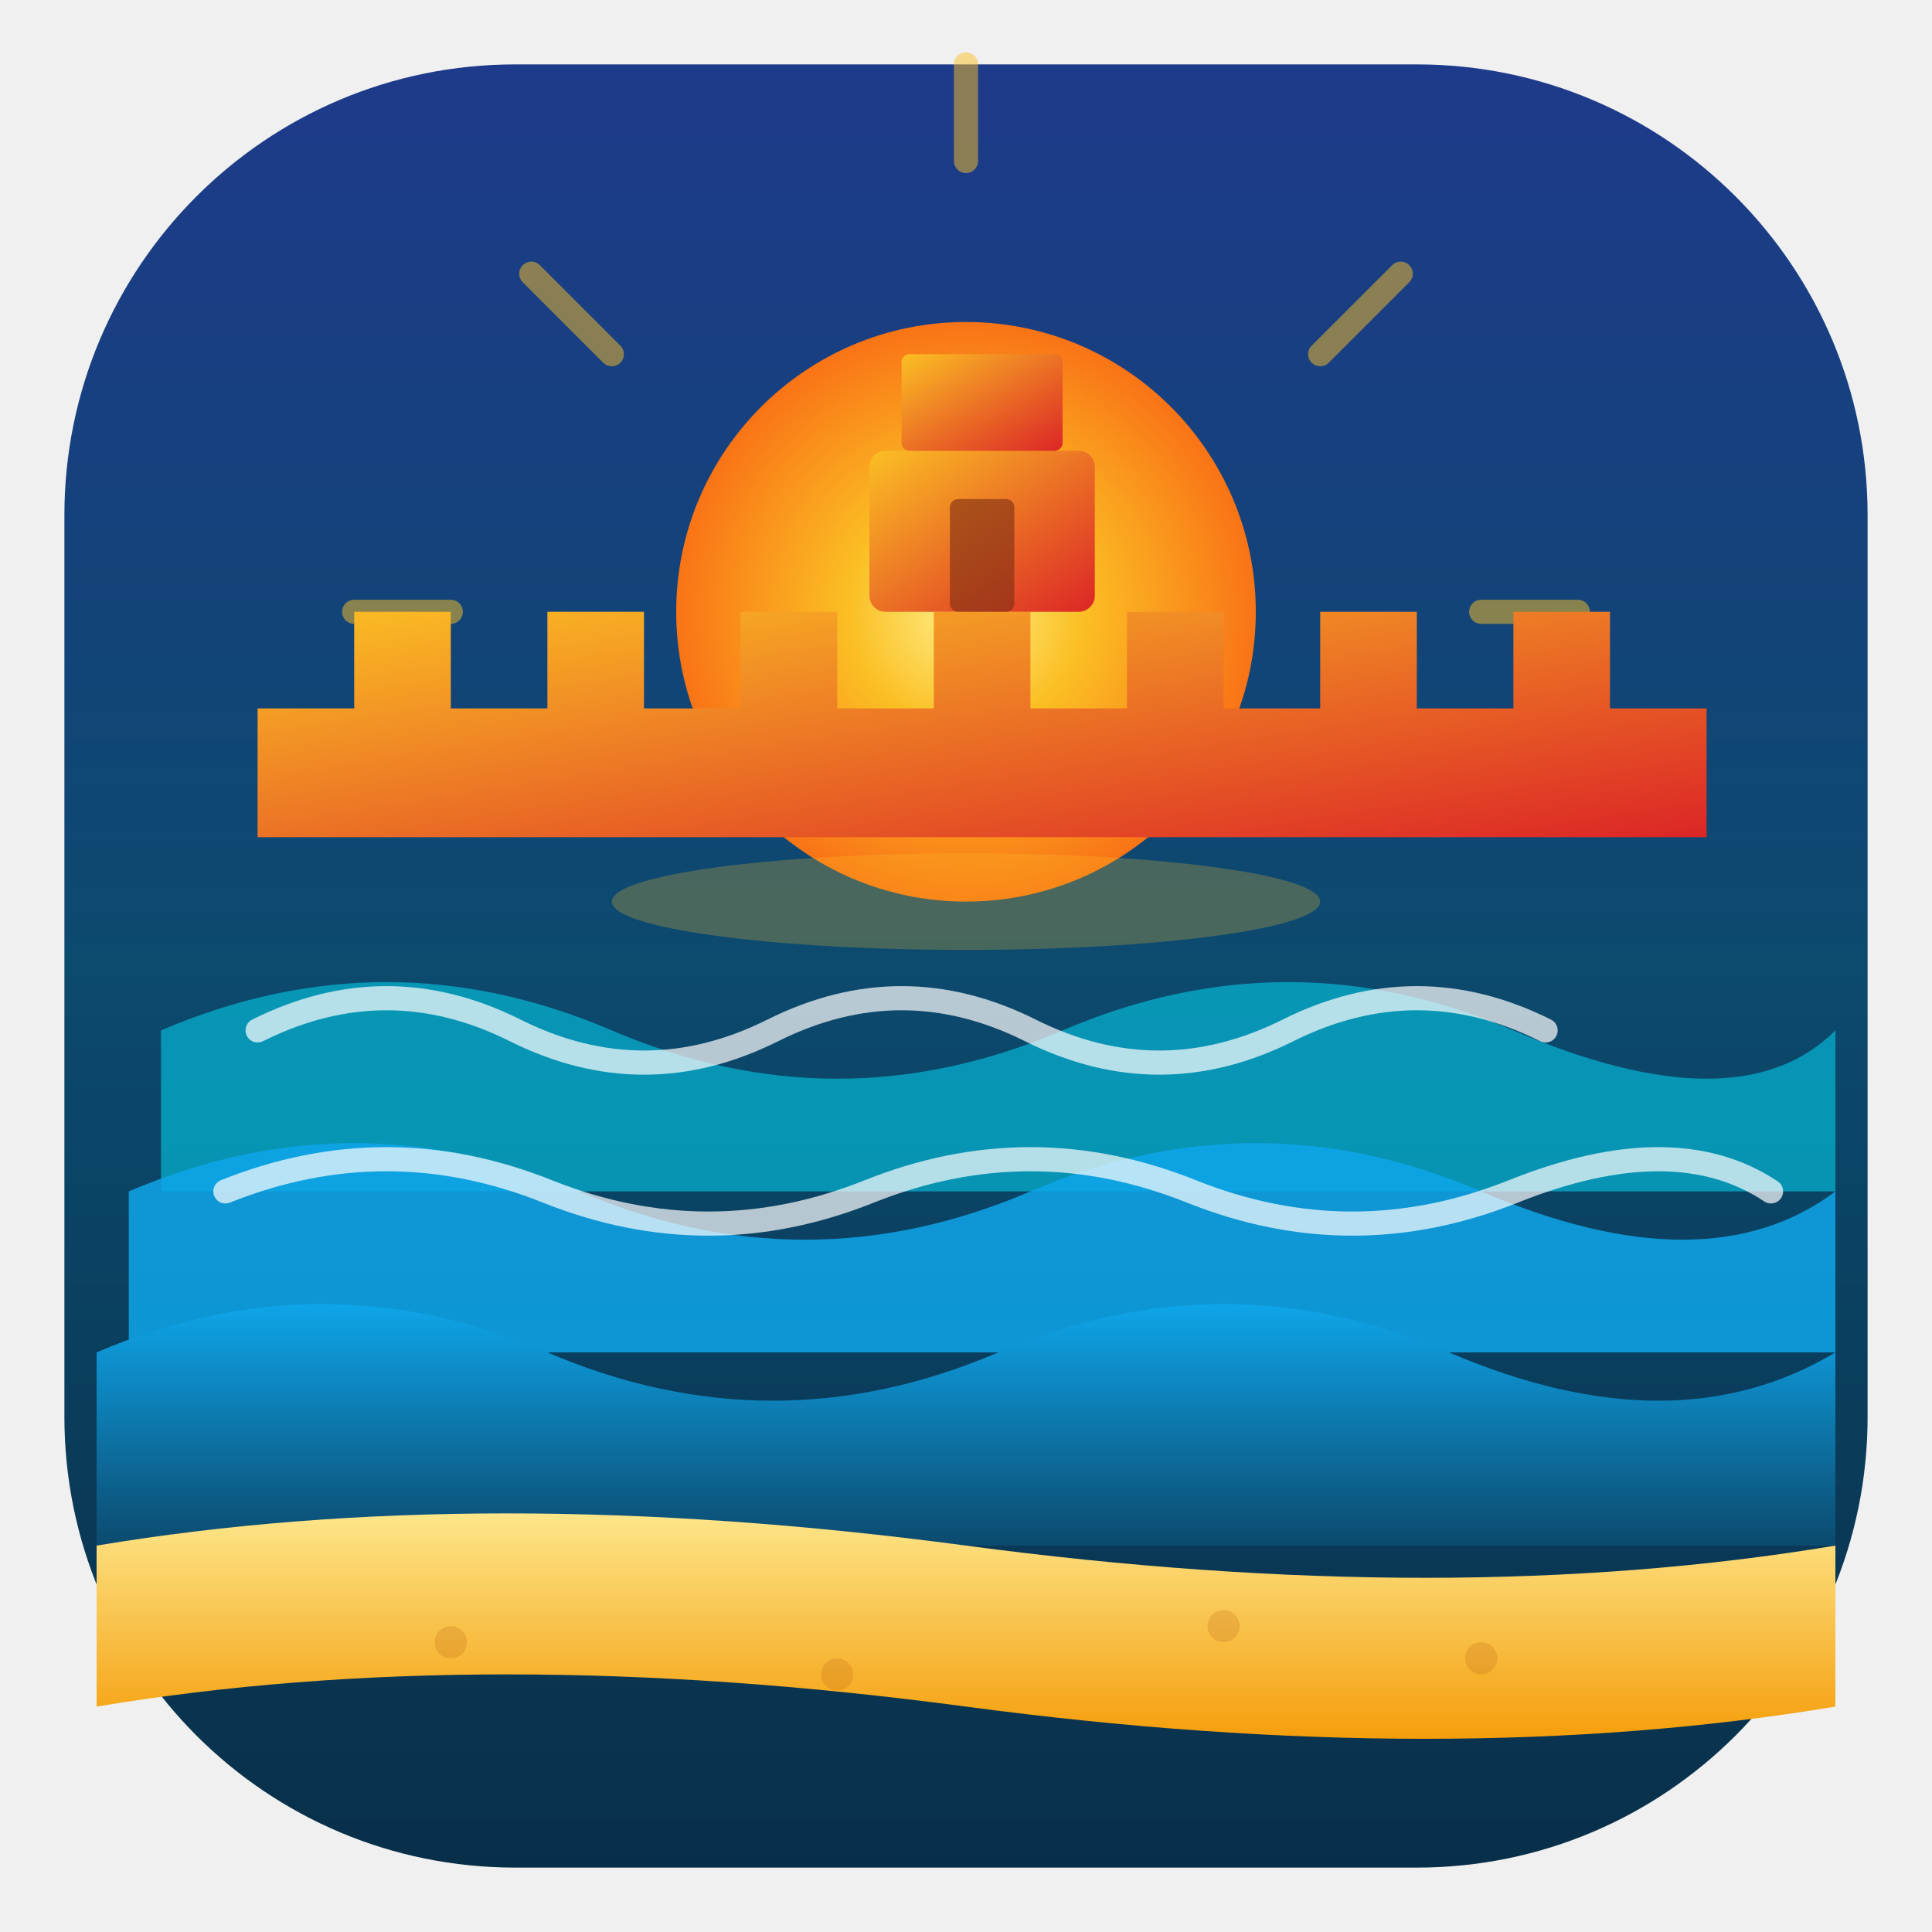
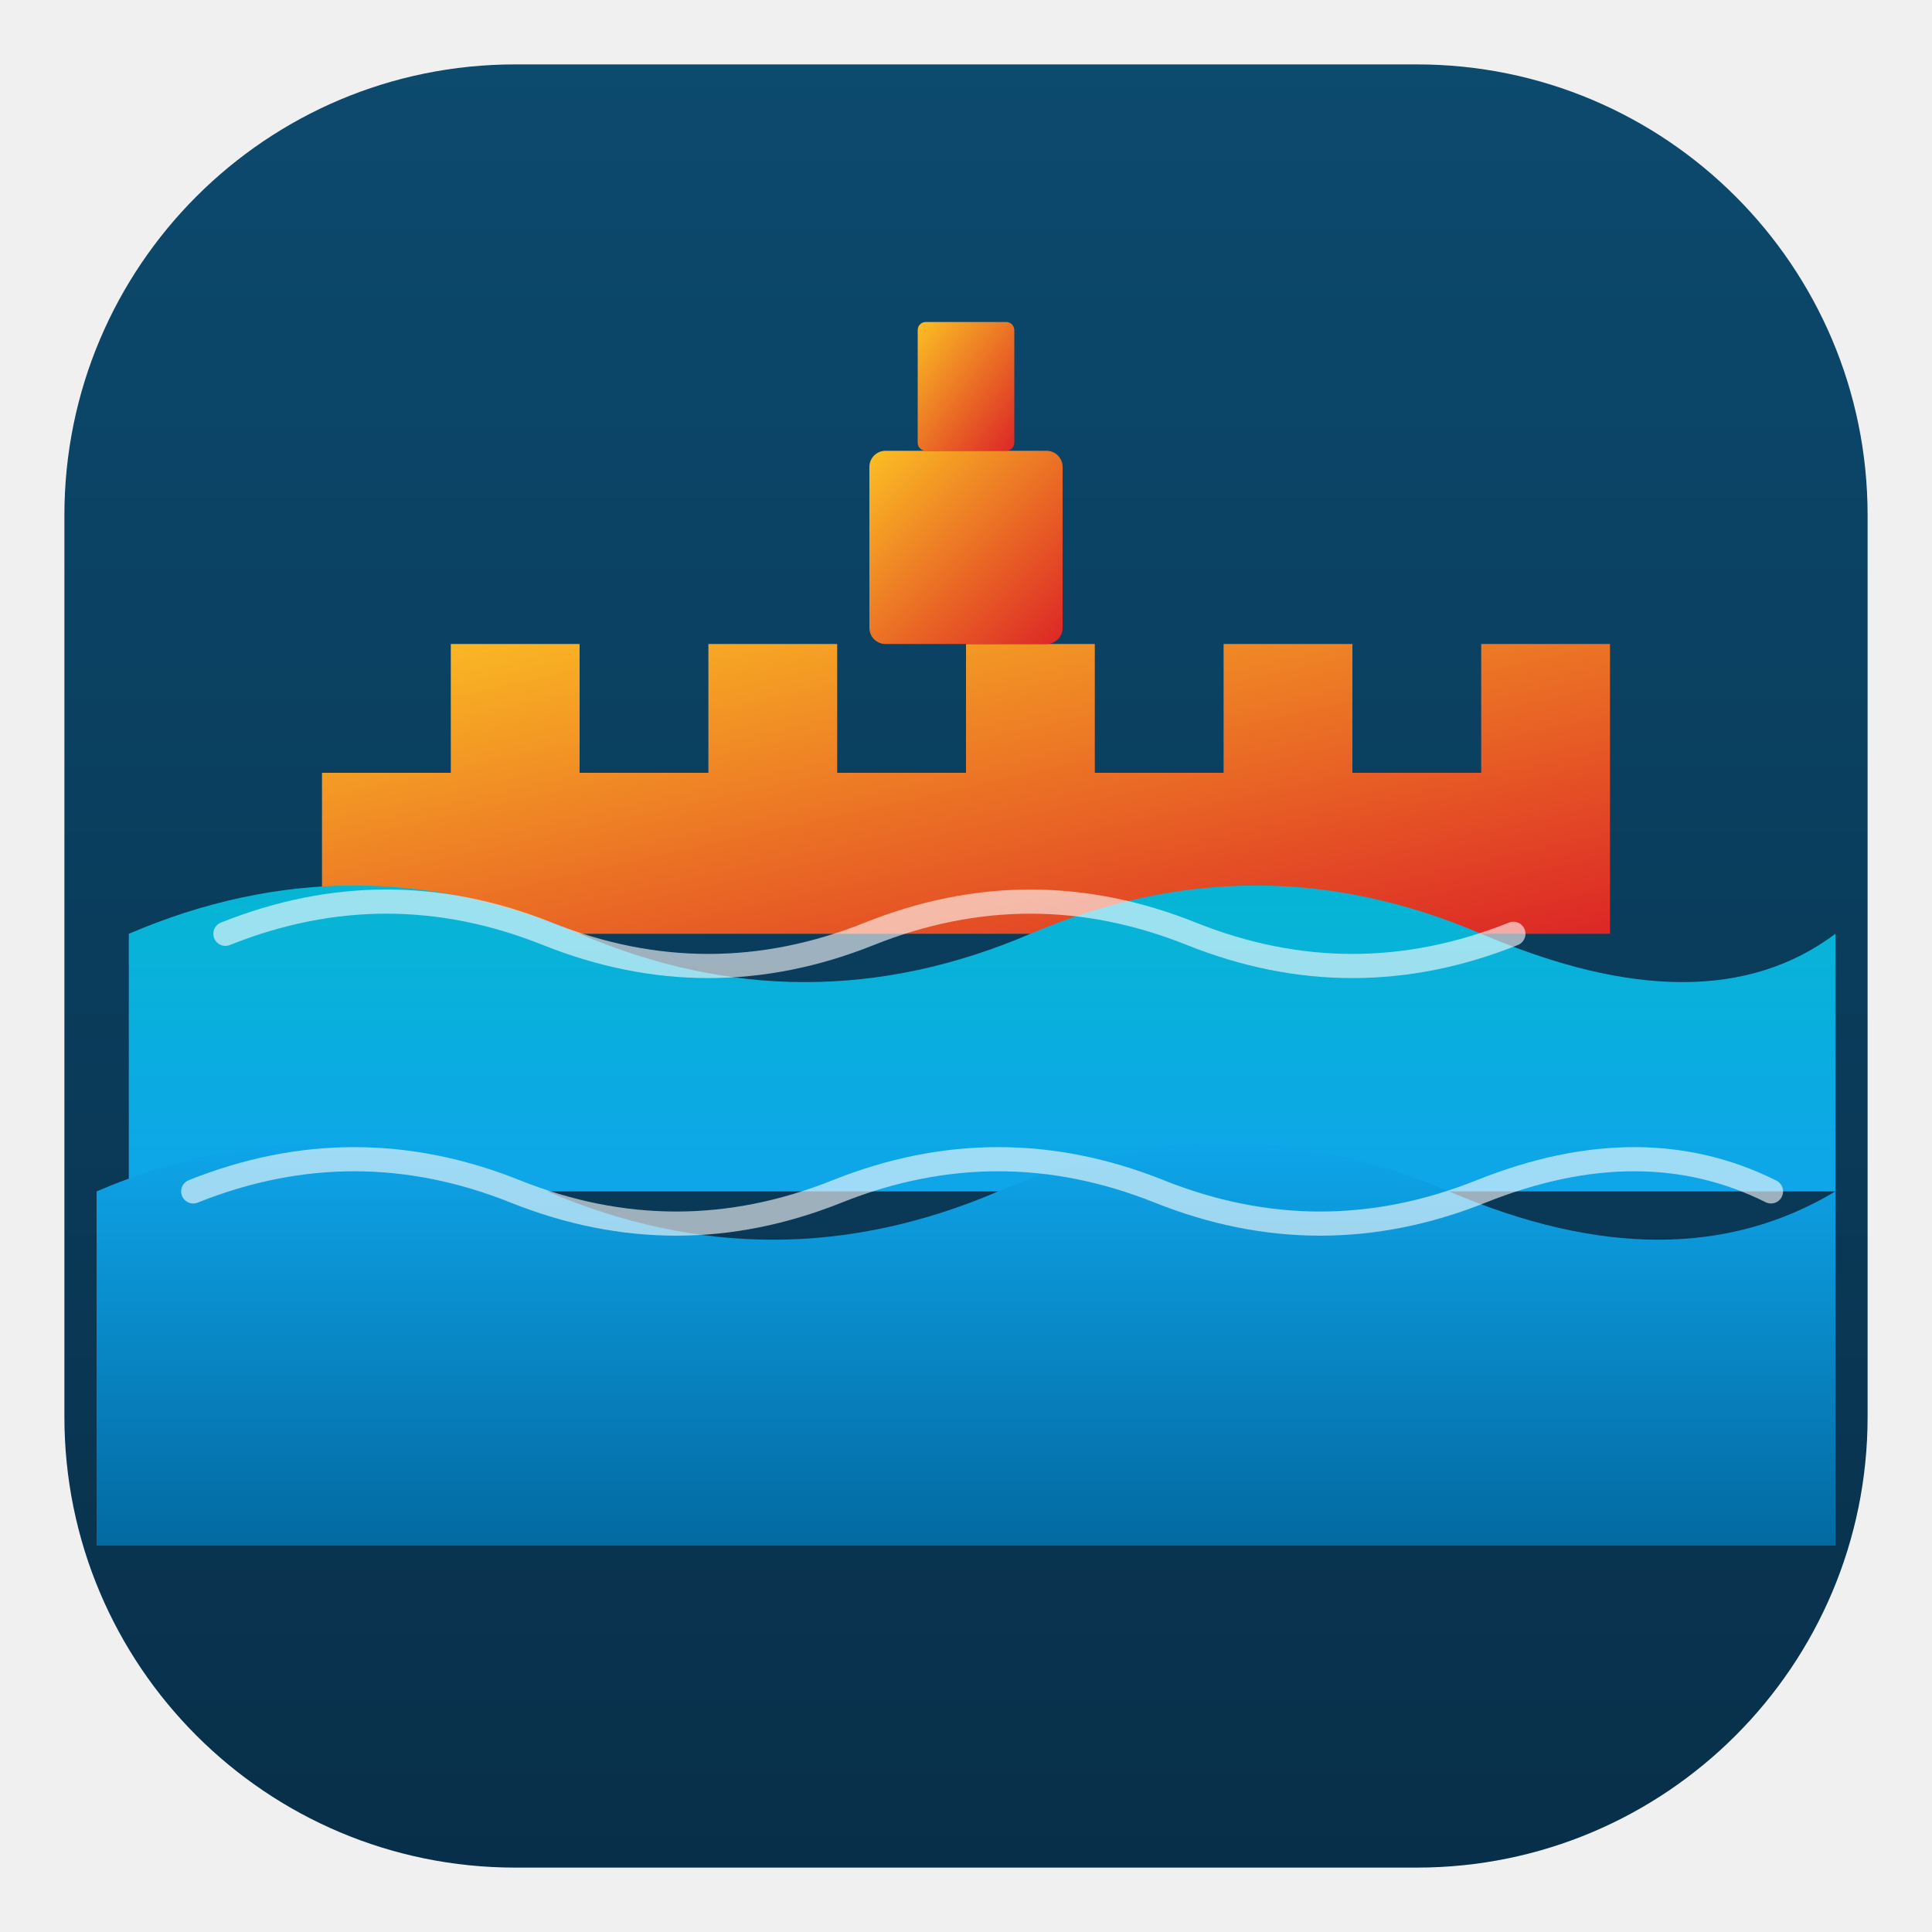
<svg xmlns="http://www.w3.org/2000/svg" viewBox="0 0 120 120" width="120" height="120">
  <defs>
-     <radialGradient id="sunGrad" cx="50%" cy="50%" r="50%">
-       <stop offset="0%" stop-color="#fef08a" />
-       <stop offset="40%" stop-color="#fbbf24" />
-       <stop offset="100%" stop-color="#f97316" />
-     </radialGradient>
-     <linearGradient id="seaGrad" x1="0%" y1="0%" x2="0%" y2="100%">
-       <stop offset="0%" stop-color="#0ea5e9" />
-       <stop offset="100%" stop-color="#0c4a6e" />
+     <linearGradient id="bgGrad" x1="0%" y1="0%" x2="0%" y2="100%">
+       <stop offset="0%" stop-color="#0c4a6e" />
+       <stop offset="100%" stop-color="#082f49" />
    </linearGradient>
    <linearGradient id="wallGrad" x1="0%" y1="0%" x2="100%" y2="100%">
      <stop offset="0%" stop-color="#fbbf24" />
      <stop offset="100%" stop-color="#dc2626" />
    </linearGradient>
-     <linearGradient id="skyGrad" x1="0%" y1="0%" x2="0%" y2="100%">
-       <stop offset="0%" stop-color="#1e3a8a" />
-       <stop offset="50%" stop-color="#0c4a6e" />
-       <stop offset="100%" stop-color="#082f49" />
+     <linearGradient id="wave1Grad" x1="0%" y1="0%" x2="0%" y2="100%">
+       <stop offset="0%" stop-color="#06b6d4" />
+       <stop offset="100%" stop-color="#0ea5e9" />
    </linearGradient>
-     <linearGradient id="sandGrad" x1="0%" y1="0%" x2="0%" y2="100%">
-       <stop offset="0%" stop-color="#fde68a" />
-       <stop offset="100%" stop-color="#f59e0b" />
+     <linearGradient id="wave2Grad" x1="0%" y1="0%" x2="0%" y2="100%">
+       <stop offset="0%" stop-color="#0ea5e9" />
+       <stop offset="100%" stop-color="#0369a1" />
    </linearGradient>
  </defs>
-   <rect x="4" y="4" width="112" height="112" rx="28" fill="url(#skyGrad)" />
-   <circle cx="60" cy="38" r="18" fill="url(#sunGrad)" />
-   <g stroke="#fbbf24" stroke-width="1.5" stroke-linecap="round" opacity="0.5">
-     <line x1="60" y1="10" x2="60" y2="4" />
-     <line x1="38" y1="22" x2="33" y2="17" />
-     <line x1="82" y1="22" x2="87" y2="17" />
-     <line x1="28" y1="38" x2="22" y2="38" />
-     <line x1="92" y1="38" x2="98" y2="38" />
+   <rect x="4" y="4" width="112" height="112" rx="28" fill="url(#bgGrad)" />
+   <g>
+     <path d="M20 58 L20 48 L28 48 L28 40 L36 40 L36 48 L44 48 L44 40 L52 40 L52 48 L60 48 L60 40 L68 40 L68 48 L76 48 L76 40 L84 40 L84 48 L92 48 L92 40 L100 40 L100 48 L100 58 Z" fill="url(#wallGrad)" />
+     <rect x="54" y="28" width="12" height="12" rx="1" fill="url(#wallGrad)" />
+     <rect x="57" y="20" width="6" height="8" rx="0.5" fill="url(#wallGrad)" />
  </g>
-   <ellipse cx="60" cy="56" rx="22" ry="3" fill="#fbbf24" opacity="0.25" />
-   <g>
-     <path d="M16 52 L16 44 L22 44 L22 38 L28 38 L28 44 L34 44 L34 38 L40 38 L40 44 L46 44 L46 38 L52 38 L52 44 L58 44 L58 38 L64 38 L64 44 L70 44 L70 38 L76 38 L76 44 L82 44 L82 38 L88 38 L88 44 L94 44 L94 38 L100 38 L100 44 L106 44 L106 52 Z" fill="url(#wallGrad)" />
-     <rect x="54" y="28" width="14" height="10" rx="1" fill="url(#wallGrad)" />
-     <rect x="56" y="22" width="10" height="6" rx="0.5" fill="url(#wallGrad)" />
-     <rect x="59" y="31" width="4" height="7" rx="0.5" fill="#7c2d12" opacity="0.6" />
-   </g>
-   <path d="M10 64 Q24 58 38 64 T66 64 T94 64 T114 64 L114 74 L10 74 Z" fill="#06b6d4" opacity="0.7" />
-   <path d="M8 74 Q22 68 36 74 T64 74 T92 74 T114 74 L114 84 L8 84 Z" fill="#0ea5e9" opacity="0.85" />
-   <path d="M6 84 Q20 78 34 84 T62 84 T90 84 T114 84 L114 96 L6 96 Z" fill="url(#seaGrad)" />
-   <g fill="none" stroke="#ffffff" stroke-linecap="round" opacity="0.7">
-     <path d="M16 64 Q24 60 32 64 T48 64 T64 64 T80 64 T96 64" stroke-width="1.5" />
-     <path d="M14 74 Q24 70 34 74 T54 74 T74 74 T94 74 T110 74" stroke-width="1.5" />
-   </g>
-   <path d="M6 96 Q30 92 60 96 T114 96 L114 106 Q90 110 60 106 T6 106 Z" fill="url(#sandGrad)" />
-   <g fill="#b45309" opacity="0.2">
-     <circle cx="28" cy="102" r="1" />
-     <circle cx="52" cy="104" r="1" />
-     <circle cx="76" cy="101" r="1" />
-     <circle cx="92" cy="103" r="1" />
+   <path d="M8 58 Q22 52 36 58 T64 58 T92 58 T114 58 L114 74 L8 74 Z" fill="url(#wave1Grad)" />
+   <path d="M6 74 Q20 68 34 74 T62 74 T90 74 T114 74 L114 96 L6 96 Z" fill="url(#wave2Grad)" />
+   <g fill="none" stroke="#ffffff" stroke-linecap="round" opacity="0.6">
+     <path d="M14 58 Q24 54 34 58 T54 58 T74 58 T94 58" stroke-width="1.5" />
+     <path d="M12 74 Q22 70 32 74 T52 74 T72 74 T92 74 T110 74" stroke-width="1.5" />
  </g>
</svg>
